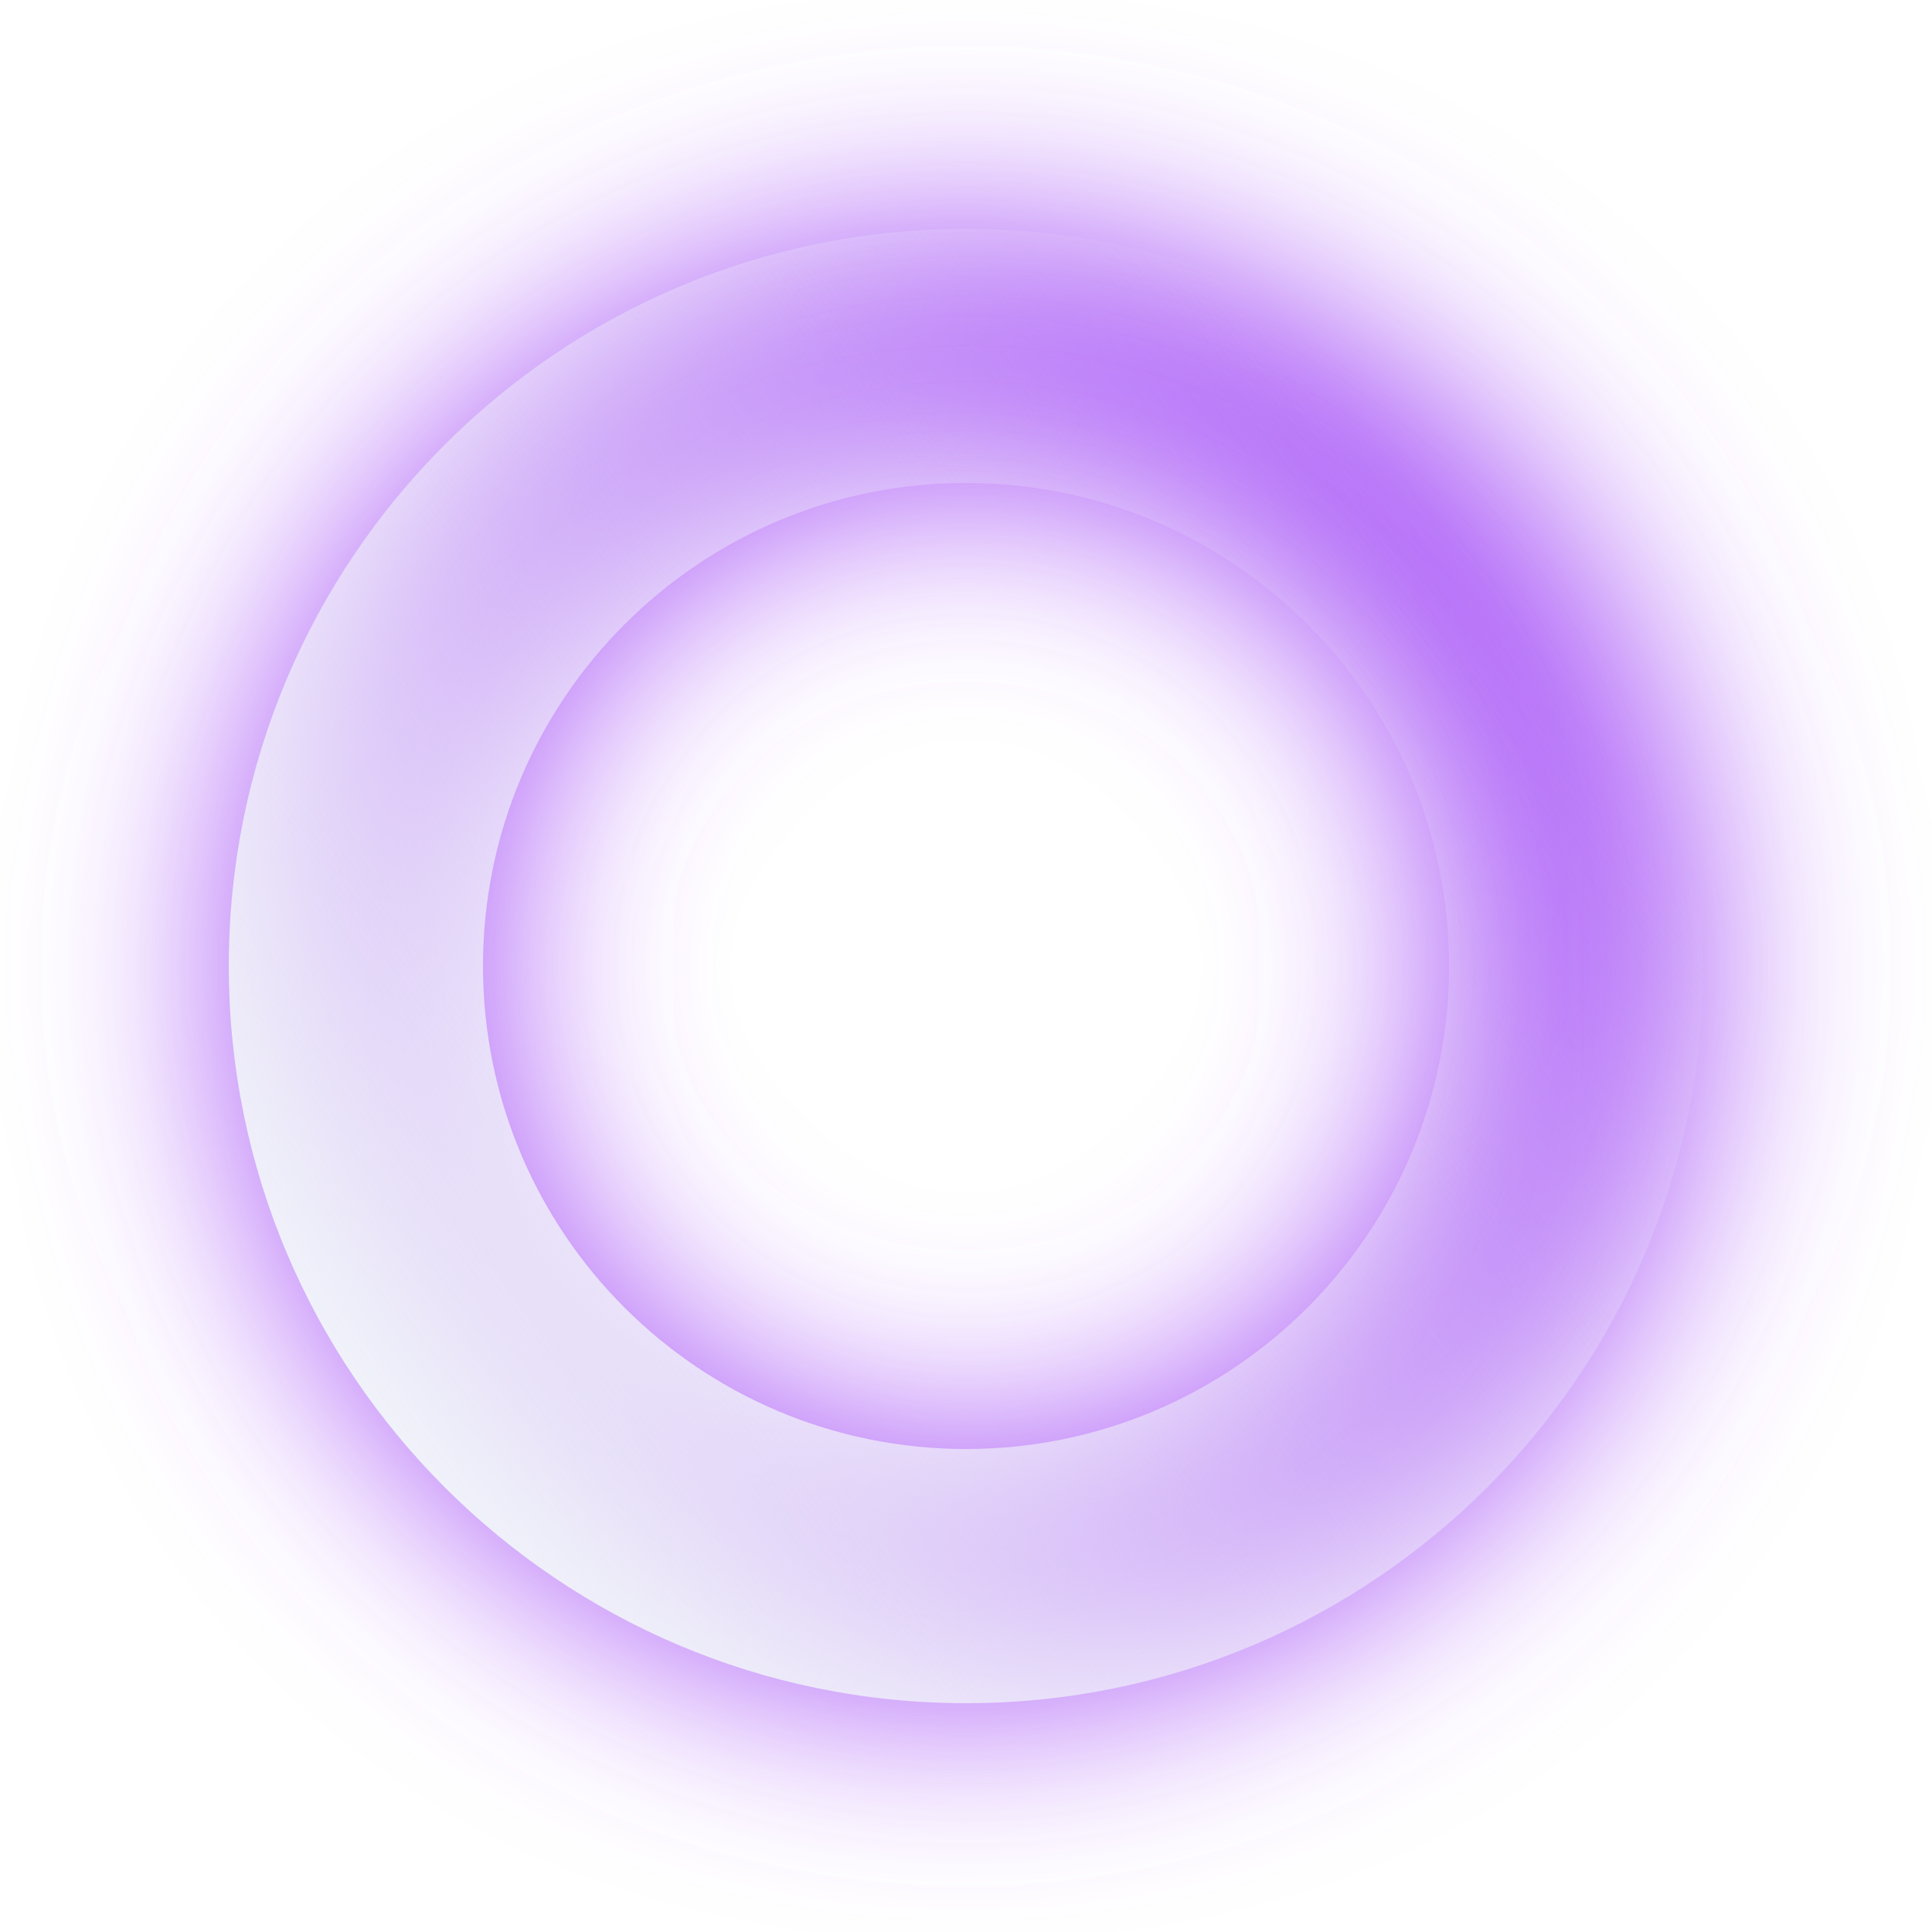
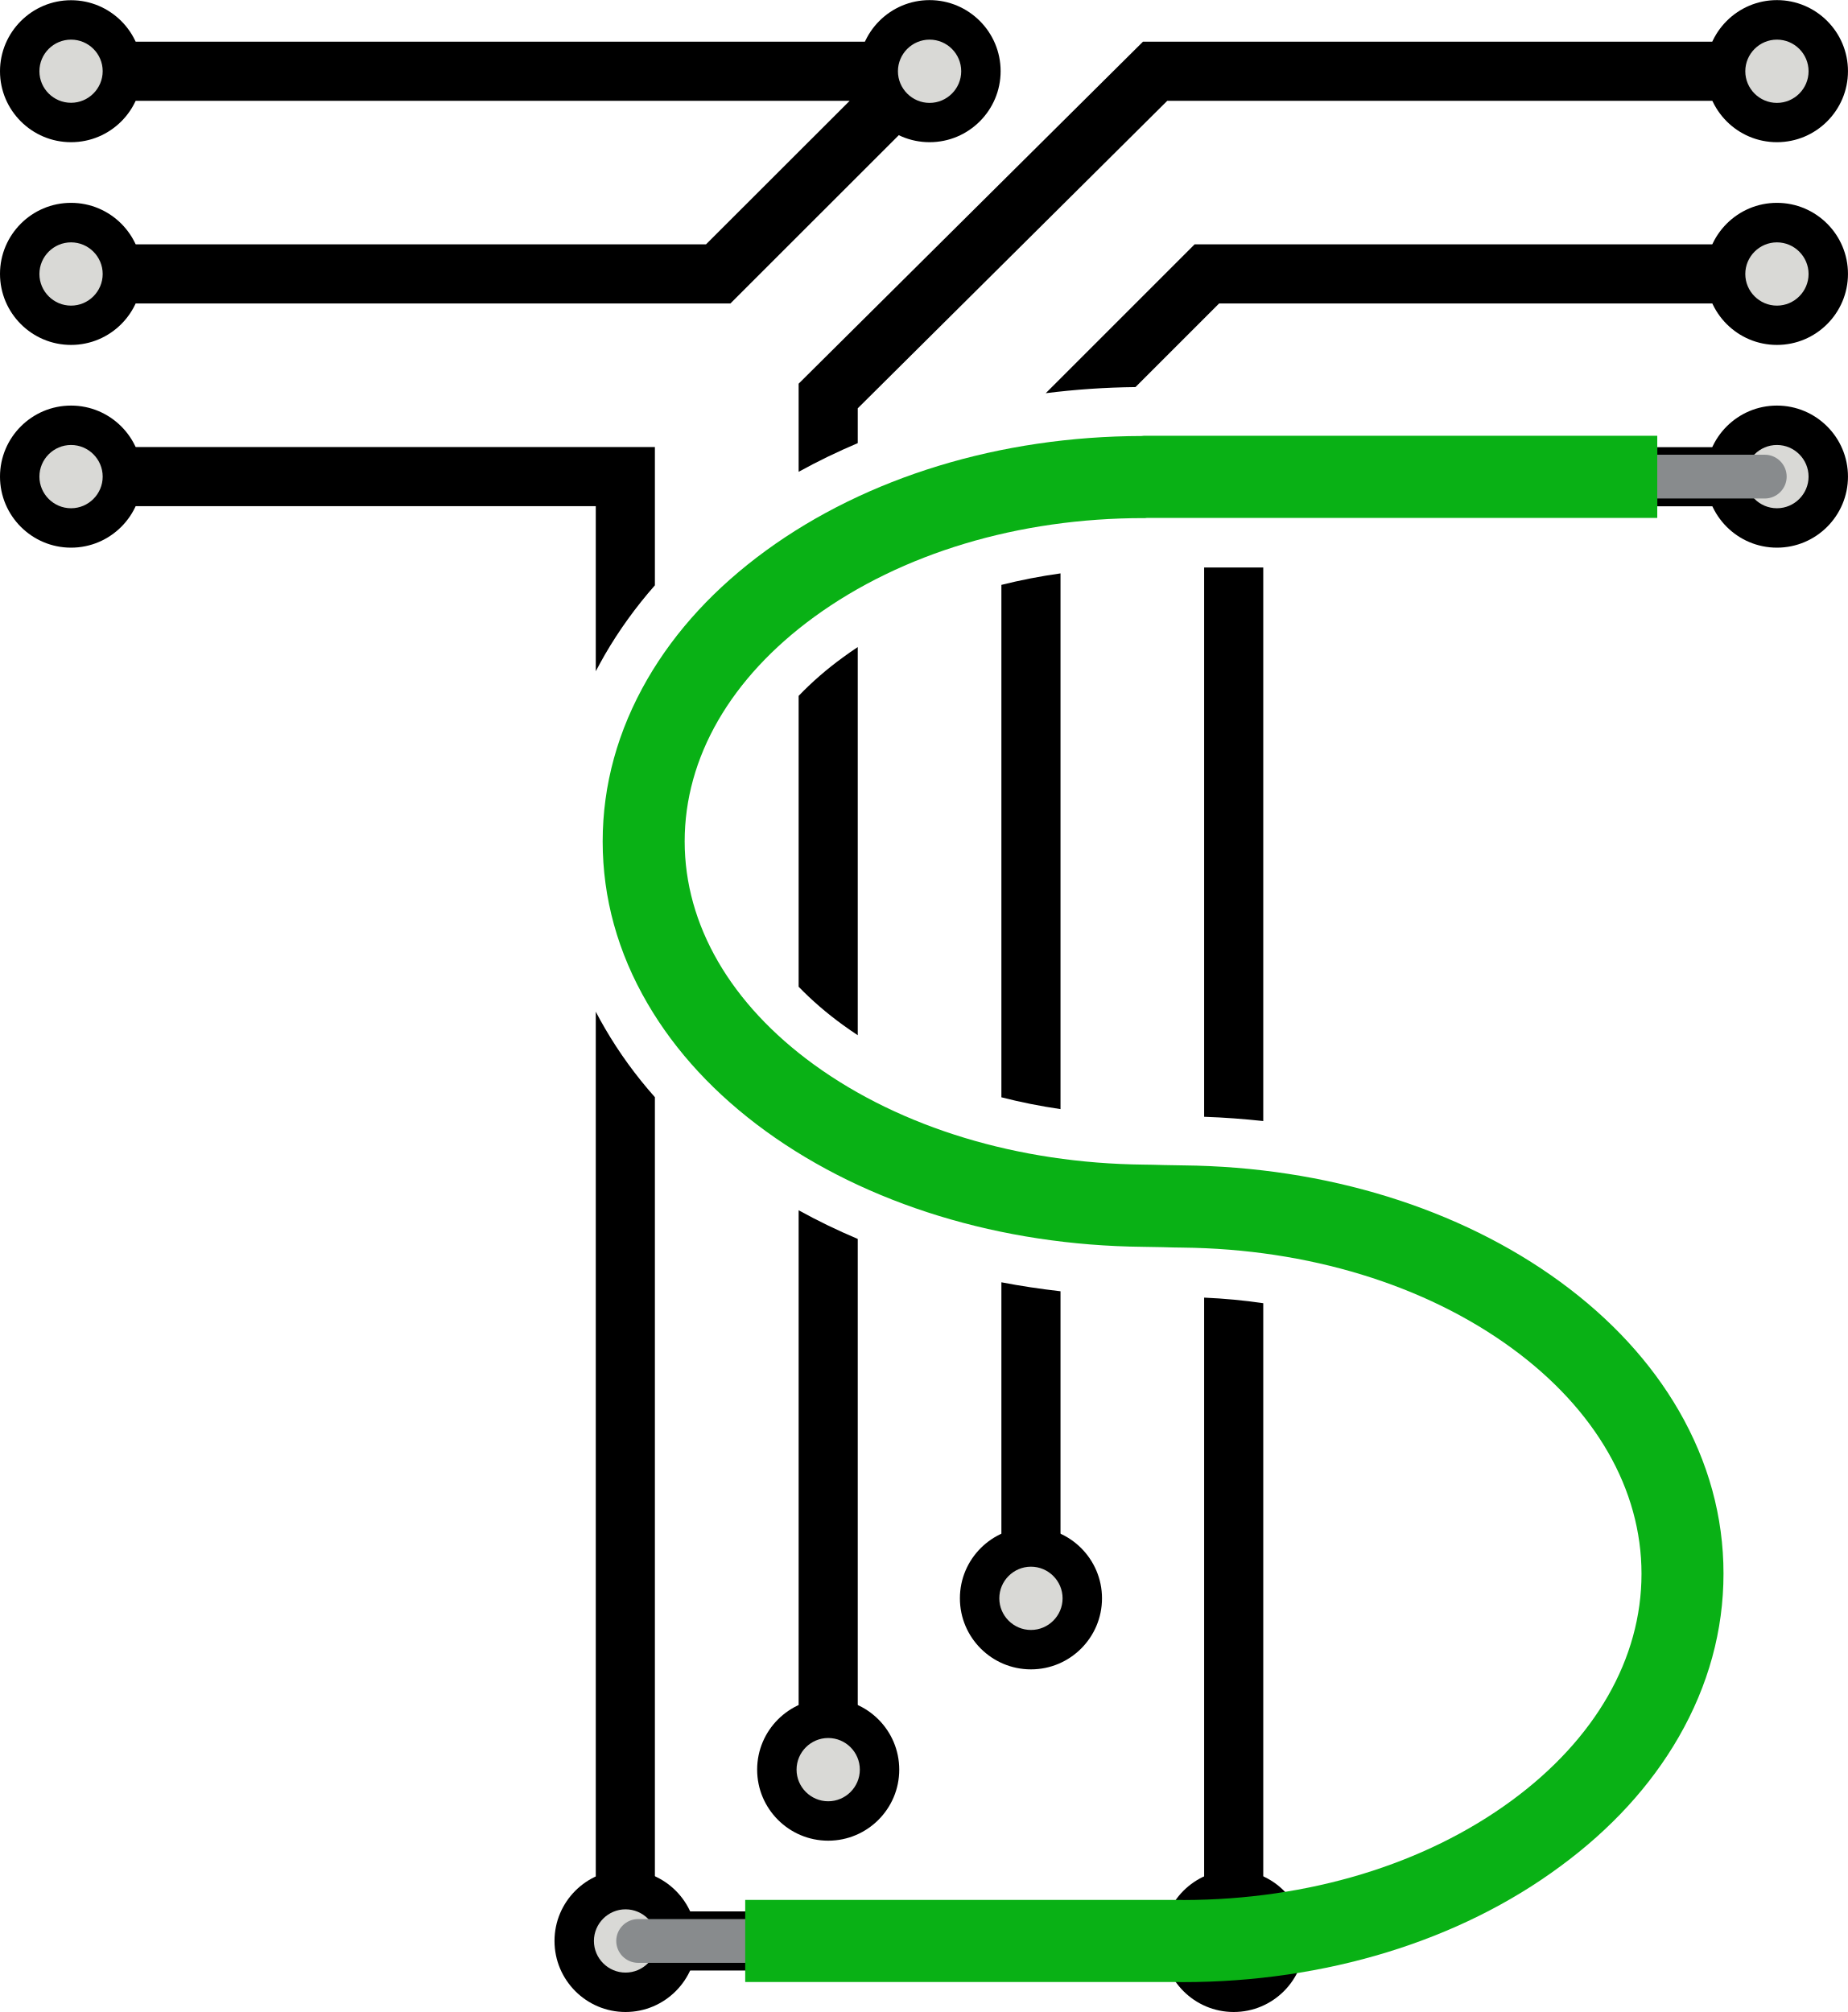
- <svg xmlns="http://www.w3.org/2000/svg" width="38" height="38">
-   <defs>
-     <linearGradient id="b" x1="87.629%" x2="9.97%" y1="28.473%" y2="86.882%">
-       <stop offset="0%" stop-color="#F1F5F9" stop-opacity="0" />
-       <stop offset="100%" stop-color="#F1F5F9" />
-     </linearGradient>
-     <filter id="a" width="141.4%" height="141.4%" x="-20.7%" y="-20.7%" filterUnits="objectBoundingBox">
-       <feGaussianBlur in="SourceGraphic" stdDeviation="2" />
-     </filter>
-   </defs>
-   <g fill="none" fill-rule="nonzero">
-     <path fill="#A855F7" d="M19 33.5c-8.008 0-14.5-6.492-14.5-14.5S10.992 4.5 19 4.5 33.5 10.992 33.5 19 27.008 33.5 19 33.5Zm0-5a9.5 9.5 0 1 0 0-19 9.5 9.5 0 0 0 0 19Z" filter="url(#a)" />
-     <path fill="url(#b)" d="M19 33.5c-8.008 0-14.5-6.492-14.5-14.5S10.992 4.5 19 4.5 33.5 10.992 33.5 19 27.008 33.5 19 33.5Zm0-5a9.5 9.5 0 1 0 0-19 9.5 9.5 0 0 0 0 19Z" />
+ <svg xmlns="http://www.w3.org/2000/svg" version="1.1" id="Camada_1" x="0px" y="0px" viewBox="0 0 1688 1838" style="enable-background:new 0 0 1688 1838;" xml:space="preserve">
+   <style type="text/css">
+ 	.st0{fill:#D9D9D6;}
+ 	.st1{fill:#888B8D;}
+ 	.st2{fill:#09B115;}
+ </style>
+   <g>
+     <path d="M968.7,1179.6c-18.2-2.1-36.3-4.8-54-8.2v276.1h54V1179.6z" />
+     <path d="M1099.9,518.4v501.8c18.2,0.6,36.2,2,54,3.9V518.4H1099.9z" />
+     <rect x="1513.8" y="408.5" width="95.8" height="54" />
+     <path d="M1099.9,1185.4v545c18.3-0.6,36.3-2.2,54-4.6v-535.3C1136.2,1187.9,1118.2,1186.2,1099.9,1185.4z" />
+     <polygon points="839.2,28.9 830.1,38.1 826.8,38.1 70.1,38.1 70.1,92.1 776.1,92.1 644.9,223.2 70.1,223.2 70.1,277.2 667.2,277.2    877.4,67.1  " />
+     <path d="M729.5,635.7v265.7c11.9,12.3,25.5,24.1,40.7,35.1c4.4,3.2,8.8,6.2,13.3,9.2V591.1c-4.5,3-8.9,6-13.2,9.2   C755.1,611.3,741.5,623.2,729.5,635.7z" />
+     <path d="M544.2,613.2c2.7-5.1,5.5-10.2,8.4-15.3c12.9-22.2,28.1-43.3,45.6-63.2V408.4H67.1v54h477.1V613.2z" />
+     <path d="M1044,38.1L729.5,350.5V431c17.4-9.6,35.4-18.3,54-26.2V373l282.7-280.9h589.6v-54H1044z" />
+     <path d="M552.7,939.6c-3-5.1-5.8-10.2-8.5-15.4v837.7h54v-759.6C580.7,982.6,565.5,961.6,552.7,939.6z" />
+     <path d="M968.7,1013.2V523.8c-18.4,2.6-36.5,6.1-54,10.5v468.1C932.2,1006.9,950.3,1010.5,968.7,1013.2z" />
+     <path d="M955.2,359.2c26.9-3.4,54.3-5.3,82-5.6l76.4-76.4h505.5v-54h-527.9L955.2,359.2z" />
+     <path d="M783.5,1131.8c-18.6-7.9-36.7-16.6-54-26.2v488h54V1131.8z" />
  </g>
+   <g>
+     <rect x="569.9" y="1746.1" width="583.8" height="54" />
+   </g>
+   <g>
+     <g>
+       <circle class="st0" cx="64.9" cy="65.1" r="46.9" />
+       <path d="M64.9,129.9C29.1,129.9,0,100.8,0,65.1S29.1,0.2,64.9,0.2s64.9,29.1,64.9,64.9S100.7,129.9,64.9,129.9z M64.9,36.2    C49,36.2,36,49.1,36,65.1C36,81,49,93.9,64.9,93.9s28.9-13,28.9-28.9C93.8,49.1,80.8,36.2,64.9,36.2z" />
+     </g>
+     <g>
+       <circle class="st0" cx="849.1" cy="65.1" r="46.9" />
+       <path d="M849.1,129.9c-35.8,0-64.9-29.1-64.9-64.9s29.1-64.9,64.9-64.9c35.8,0,64.9,29.1,64.9,64.9S884.9,129.9,849.1,129.9z     M849.1,36.2c-15.9,0-28.9,13-28.9,28.9c0,15.9,13,28.9,28.9,28.9c15.9,0,28.9-13,28.9-28.9C878,49.1,865,36.2,849.1,36.2z" />
+     </g>
+     <g>
+       <circle class="st0" cx="64.9" cy="250.2" r="46.9" />
+       <path d="M64.9,315.1C29.1,315.1,0,286,0,250.2s29.1-64.9,64.9-64.9s64.9,29.1,64.9,64.9S100.7,315.1,64.9,315.1z M64.9,221.4    c-15.9,0-28.9,13-28.9,28.9s13,28.9,28.9,28.9s28.9-13,28.9-28.9S80.8,221.4,64.9,221.4z" />
+     </g>
+     <g>
+       <circle class="st0" cx="64.9" cy="435.4" r="46.9" />
+       <path d="M64.9,500.3C29.1,500.3,0,471.2,0,435.4s29.1-64.9,64.9-64.9s64.9,29.1,64.9,64.9S100.7,500.3,64.9,500.3z M64.9,406.5    c-15.9,0-28.9,13-28.9,28.9s13,28.9,28.9,28.9s28.9-13,28.9-28.9S80.8,406.5,64.9,406.5z" />
+     </g>
+     <g>
+       <circle class="st0" cx="571.4" cy="1773.1" r="46.9" />
+       <path d="M571.4,1838c-35.8,0-64.9-29.1-64.9-64.9s29.1-64.9,64.9-64.9s64.9,29.1,64.9,64.9S607.1,1838,571.4,1838z M571.4,1744.2    c-15.9,0-28.9,13-28.9,28.9s13,28.9,28.9,28.9s28.9-13,28.9-28.9S587.3,1744.2,571.4,1744.2z" />
+     </g>
+     <g>
+       <circle class="st0" cx="1126.9" cy="1773.1" r="46.9" />
+       <path d="M1126.9,1838c-35.8,0-64.9-29.1-64.9-64.9s29.1-64.9,64.9-64.9s64.9,29.1,64.9,64.9S1162.7,1838,1126.9,1838z     M1126.9,1744.2c-15.9,0-28.9,13-28.9,28.9s13,28.9,28.9,28.9s28.9-13,28.9-28.9S1142.8,1744.2,1126.9,1744.2z" />
+     </g>
+     <g>
+       <circle class="st0" cx="1623.1" cy="435.4" r="46.9" />
+       <path d="M1623.1,500.3c-35.8,0-64.9-29.1-64.9-64.9s29.1-64.9,64.9-64.9s64.9,29.1,64.9,64.9S1658.9,500.3,1623.1,500.3z     M1623.1,406.5c-15.9,0-28.9,13-28.9,28.9s13,28.9,28.9,28.9s28.9-13,28.9-28.9S1639,406.5,1623.1,406.5z" />
+     </g>
+     <g>
+       <circle class="st0" cx="1623.1" cy="250.2" r="46.9" />
+       <path d="M1623.1,315.1c-35.8,0-64.9-29.1-64.9-64.9s29.1-64.9,64.9-64.9s64.9,29.1,64.9,64.9S1658.9,315.1,1623.1,315.1z     M1623.1,221.4c-15.9,0-28.9,13-28.9,28.9s13,28.9,28.9,28.9s28.9-13,28.9-28.9S1639,221.4,1623.1,221.4z" />
+     </g>
+     <g>
+       <circle class="st0" cx="941.7" cy="1460.1" r="46.9" />
+       <path d="M941.7,1525c-35.8,0-64.9-29.1-64.9-64.9s29.1-64.9,64.9-64.9s64.9,29.1,64.9,64.9S977.5,1525,941.7,1525z M941.7,1431.2    c-15.9,0-28.9,13-28.9,28.9s13,28.9,28.9,28.9s28.9-13,28.9-28.9S957.6,1431.2,941.7,1431.2z" />
+     </g>
+     <g>
+       <circle class="st0" cx="1623.1" cy="65.1" r="46.9" />
+       <path d="M1623.1,129.9c-35.8,0-64.9-29.1-64.9-64.9s29.1-64.9,64.9-64.9s64.9,29.1,64.9,64.9S1658.9,129.9,1623.1,129.9z     M1623.1,36.2c-15.9,0-28.9,13-28.9,28.9c0,15.9,13,28.9,28.9,28.9s28.9-13,28.9-28.9C1652,49.1,1639,36.2,1623.1,36.2z" />
+     </g>
+     <g>
+       <circle class="st0" cx="756.5" cy="1616.6" r="46.9" />
+       <path d="M756.5,1681.5c-35.8,0-64.9-29.1-64.9-64.9s29.1-64.9,64.9-64.9s64.9,29.1,64.9,64.9S792.3,1681.5,756.5,1681.5z     M756.5,1587.7c-15.9,0-28.9,13-28.9,28.9s13,28.9,28.9,28.9s28.9-13,28.9-28.9S772.5,1587.7,756.5,1587.7z" />
+     </g>
+   </g>
+   <g>
+     <g>
+       <path class="st1" d="M1612,455.4h-164c-11,0-20-9-20-20s9-20,20-20h164c11,0,20,9,20,20S1623,455.4,1612,455.4z" />
+     </g>
+     <g>
+       <path class="st1" d="M746.9,1793.1h-164c-11,0-20-9-20-20s9-20,20-20h164c11,0,20,9,20,20S757.9,1793.1,746.9,1793.1z" />
+     </g>
+   </g>
+   <path class="st2" d="M1080.5,1810.7l-1.7,0l-2.3-0.1H680.7v-75h397.5l3.1,0.1c113.7-0.2,220.1-32.4,299.7-91  c76.3-56.1,118.4-129.6,118.4-207c0-77.1-42-150.2-118.3-206c-79.6-58.2-186.5-90.8-301-92c-4.8,0-11.8-0.2-18.5-0.4  c-6.5-0.1-13.2-0.3-17.5-0.3c-130-1.3-252.3-38.8-344.4-105.5c-46.2-33.5-82.6-72.8-108.2-116.7c-27.2-46.6-41-96.5-41-148.1  c0-51.6,13.8-101.5,40.9-148.4c25.6-44.2,62-83.6,108.2-117.3c92.2-67.2,214-104.4,343.2-104.7l1.9-0.2h469.1v75h-465.9l-1.9,0.2  h-1.6c-114,0-220.8,32.1-300.7,90.3c-76.3,55.6-118.3,128.4-118.3,205c0,76.3,42,148.7,118.2,204c79.6,57.7,186.5,90.1,301.1,91.3  c4.7,0,11.4,0.2,18.5,0.4c6.5,0.1,13.3,0.3,17.5,0.3c130.1,1.3,252.4,39.1,344.5,106.4c46.2,33.8,82.6,73.3,108.2,117.5  c27.1,46.9,40.9,97.1,40.9,149c0,51.9-13.8,102.2-40.9,149.3c-25.6,44.5-62,84.2-108.1,118.1  C1332.9,1773.3,1210.3,1810.7,1080.5,1810.7z" />
</svg>
